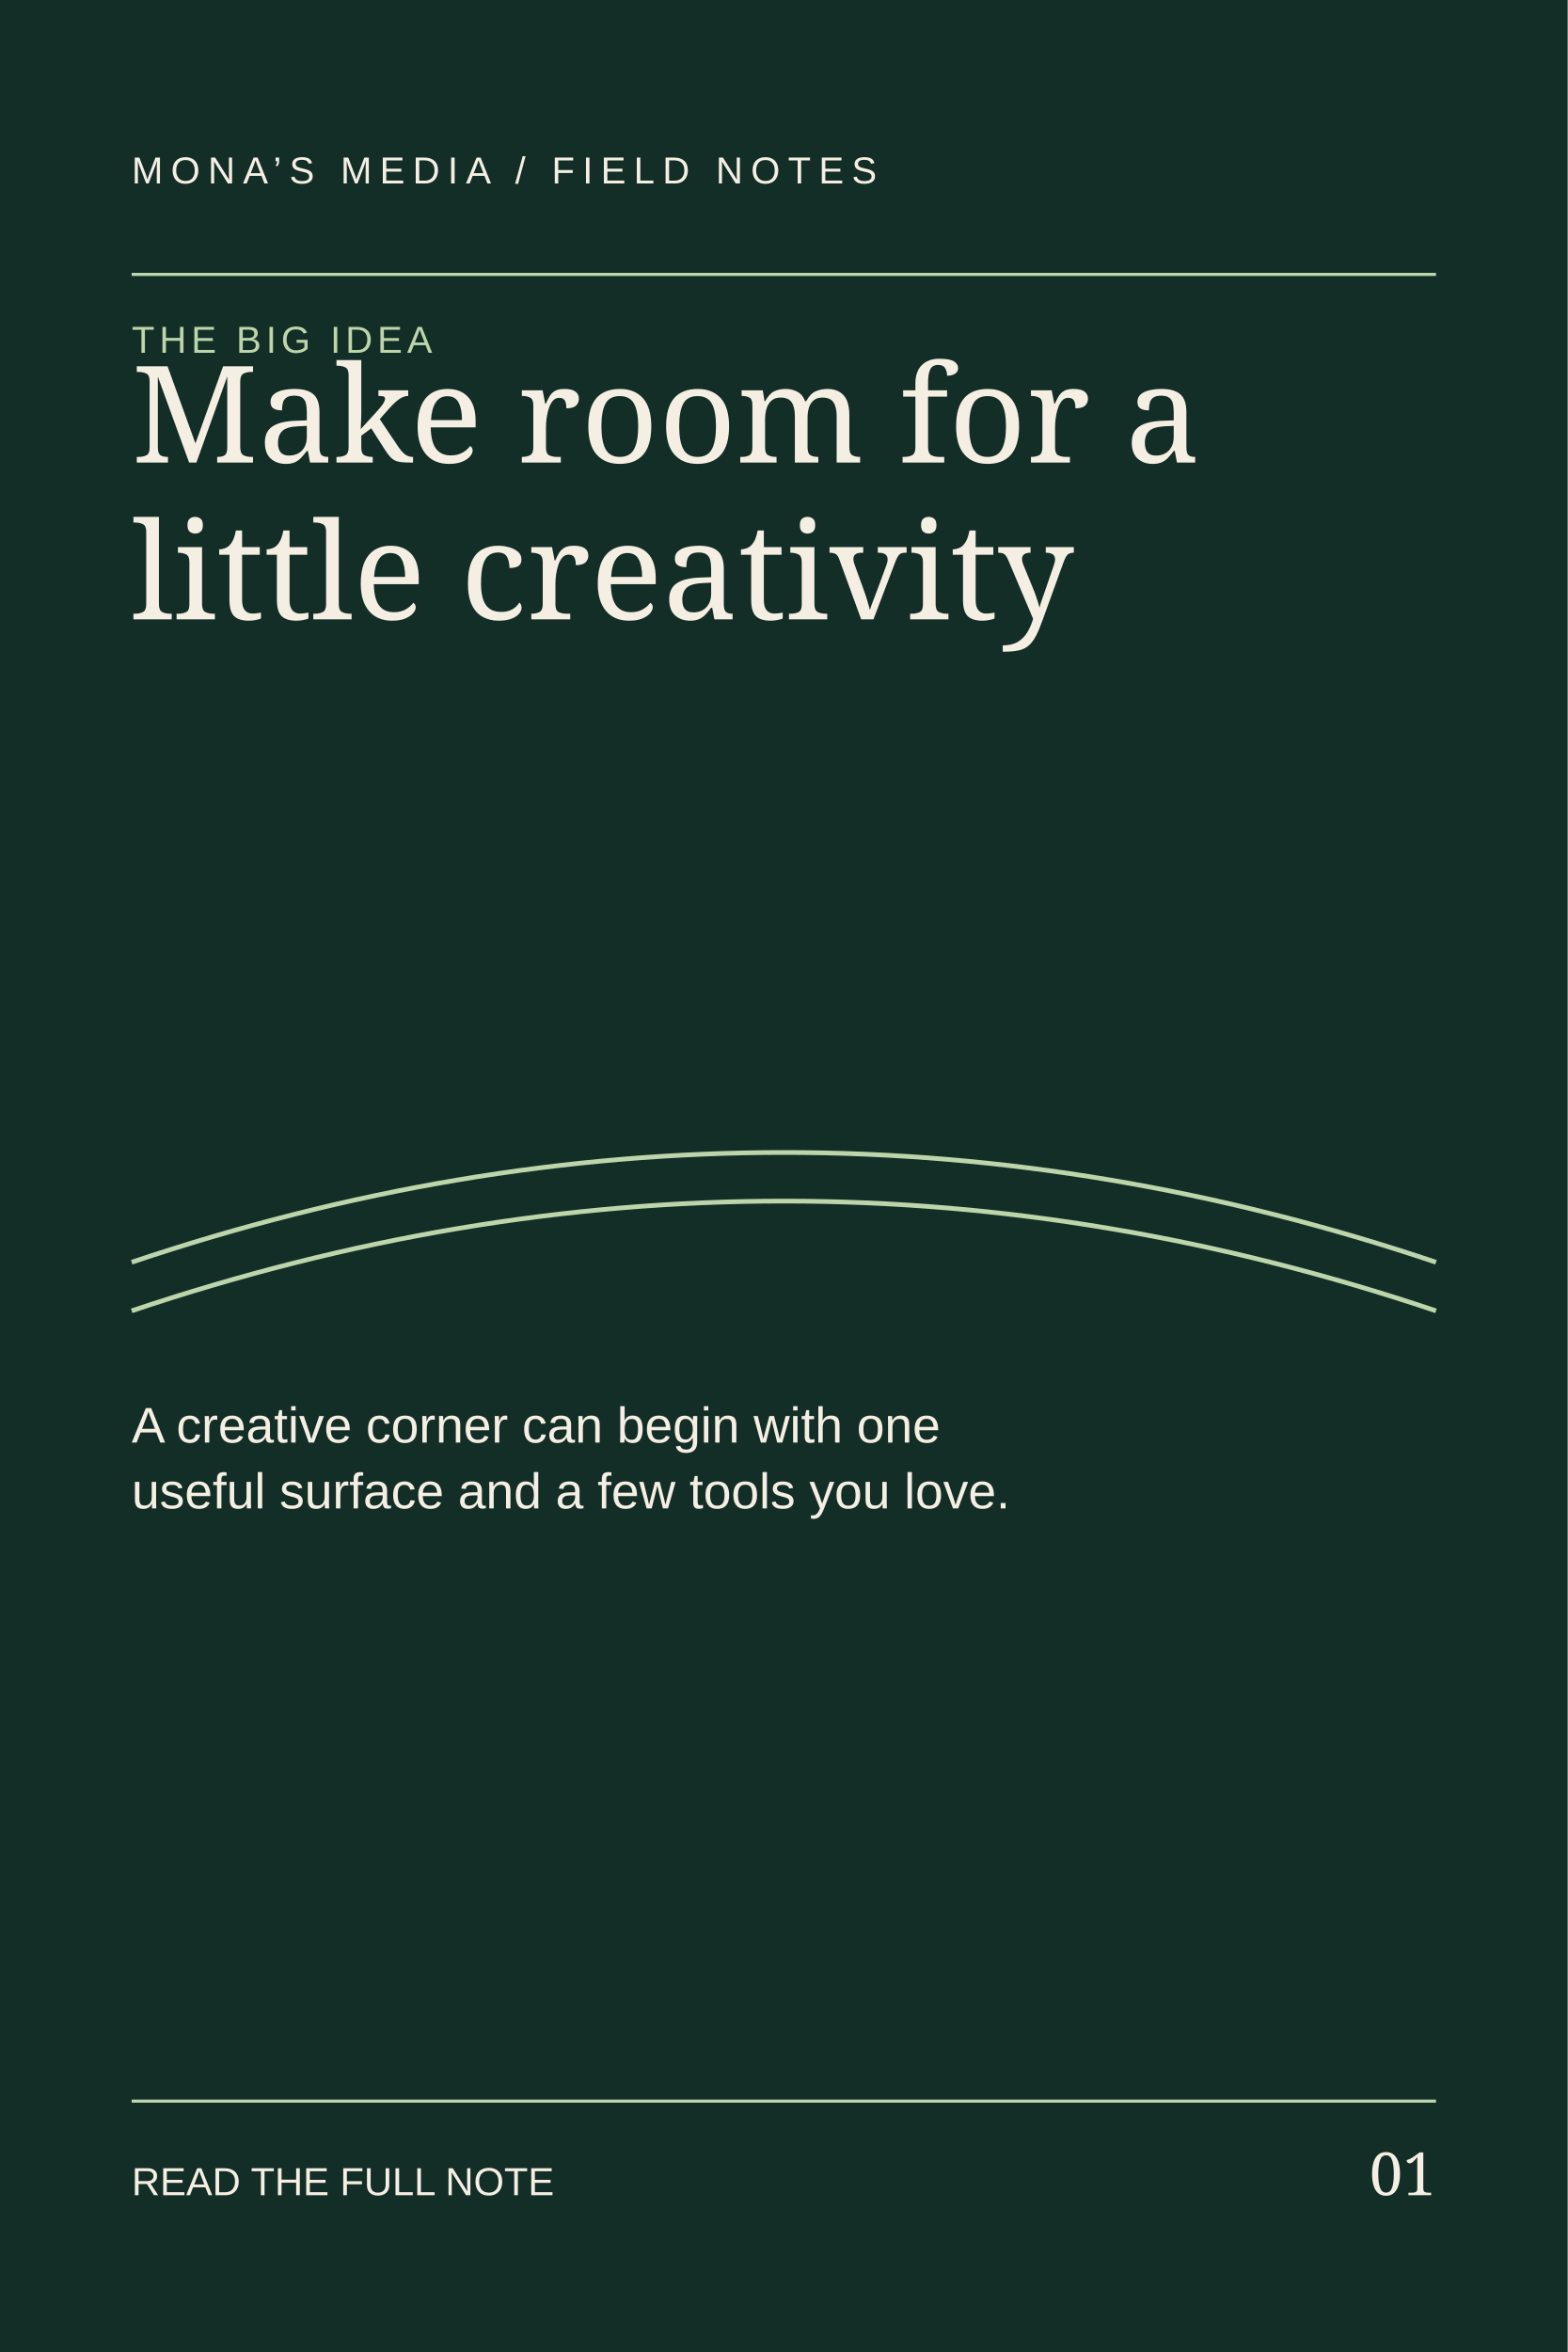
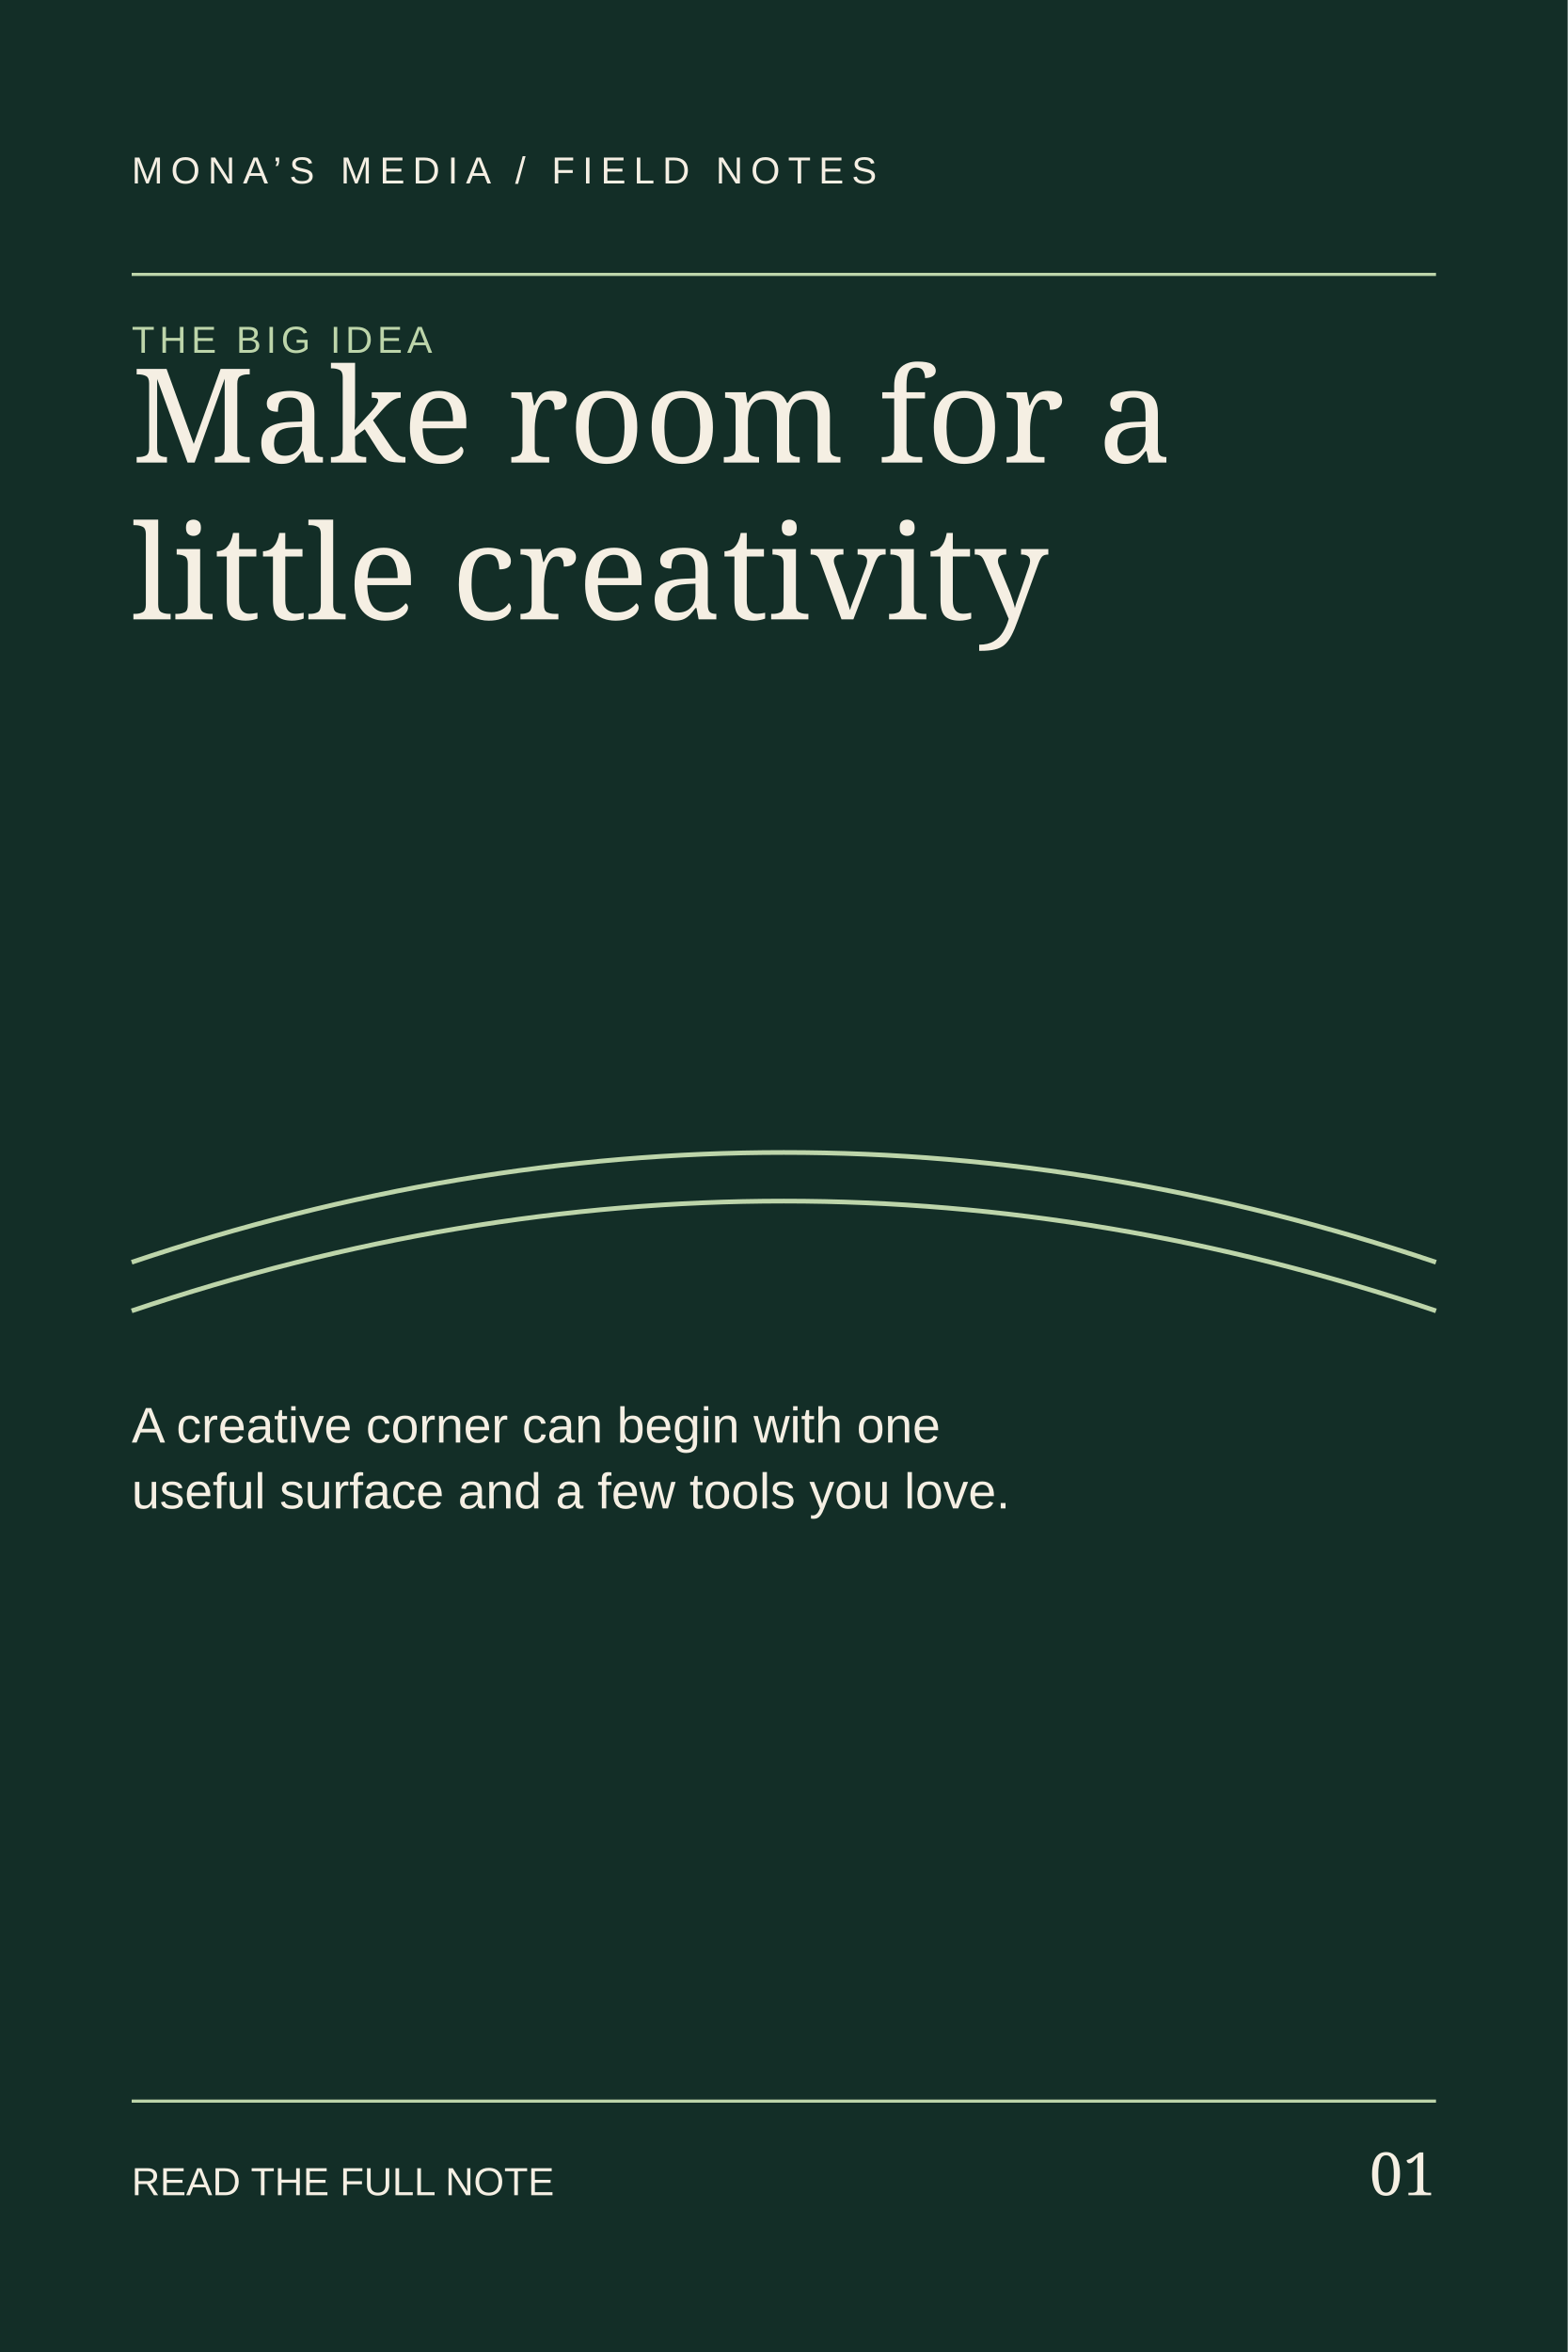
<svg xmlns="http://www.w3.org/2000/svg" width="1000" height="1500" viewBox="0 0 1000 1500" role="img" aria-labelledby="title description">
  <rect width="1000" height="1500" fill="#132e27" />
  <path d="M84 175H916" stroke="#bdd5aa" stroke-width="2" />
  <text x="84" y="117" font-family="Arial,sans-serif" font-size="24" letter-spacing="5" fill="#f5efe3">MONA’S MEDIA / FIELD NOTES</text>
  <text x="84" y="225" font-family="Arial,sans-serif" font-size="24" letter-spacing="3" fill="#bdd5aa">THE BIG IDEA</text>
-   <text font-family="Georgia,serif" font-size="86" fill="#f5efe3">
+   <text font-family="Georgia,serif" font-size="83.673" fill="#f5efe3">
    <tspan x="84" y="295">Make room for a</tspan>
    <tspan x="84" y="395">little creativity</tspan>
  </text>
  <path d="M84 805Q500 665 916 805M84 836Q500 696 916 836" fill="none" stroke="#bdd5aa" stroke-width="3" />
  <text font-family="Arial,sans-serif" font-size="32" fill="#f5efe3">
    <tspan x="84" y="920">A creative corner can begin with one</tspan>
    <tspan x="84" y="962">useful surface and a few tools you love.</tspan>
  </text>
  <path d="M84 1340H916" stroke="#bdd5aa" stroke-width="2" />
  <text x="84" y="1400" font-family="Arial,sans-serif" font-size="25" fill="#f5efe3">READ THE FULL NOTE</text>
  <text x="916" y="1400" text-anchor="end" font-family="Georgia,serif" font-size="38" fill="#f5efe3">01</text>
</svg>
